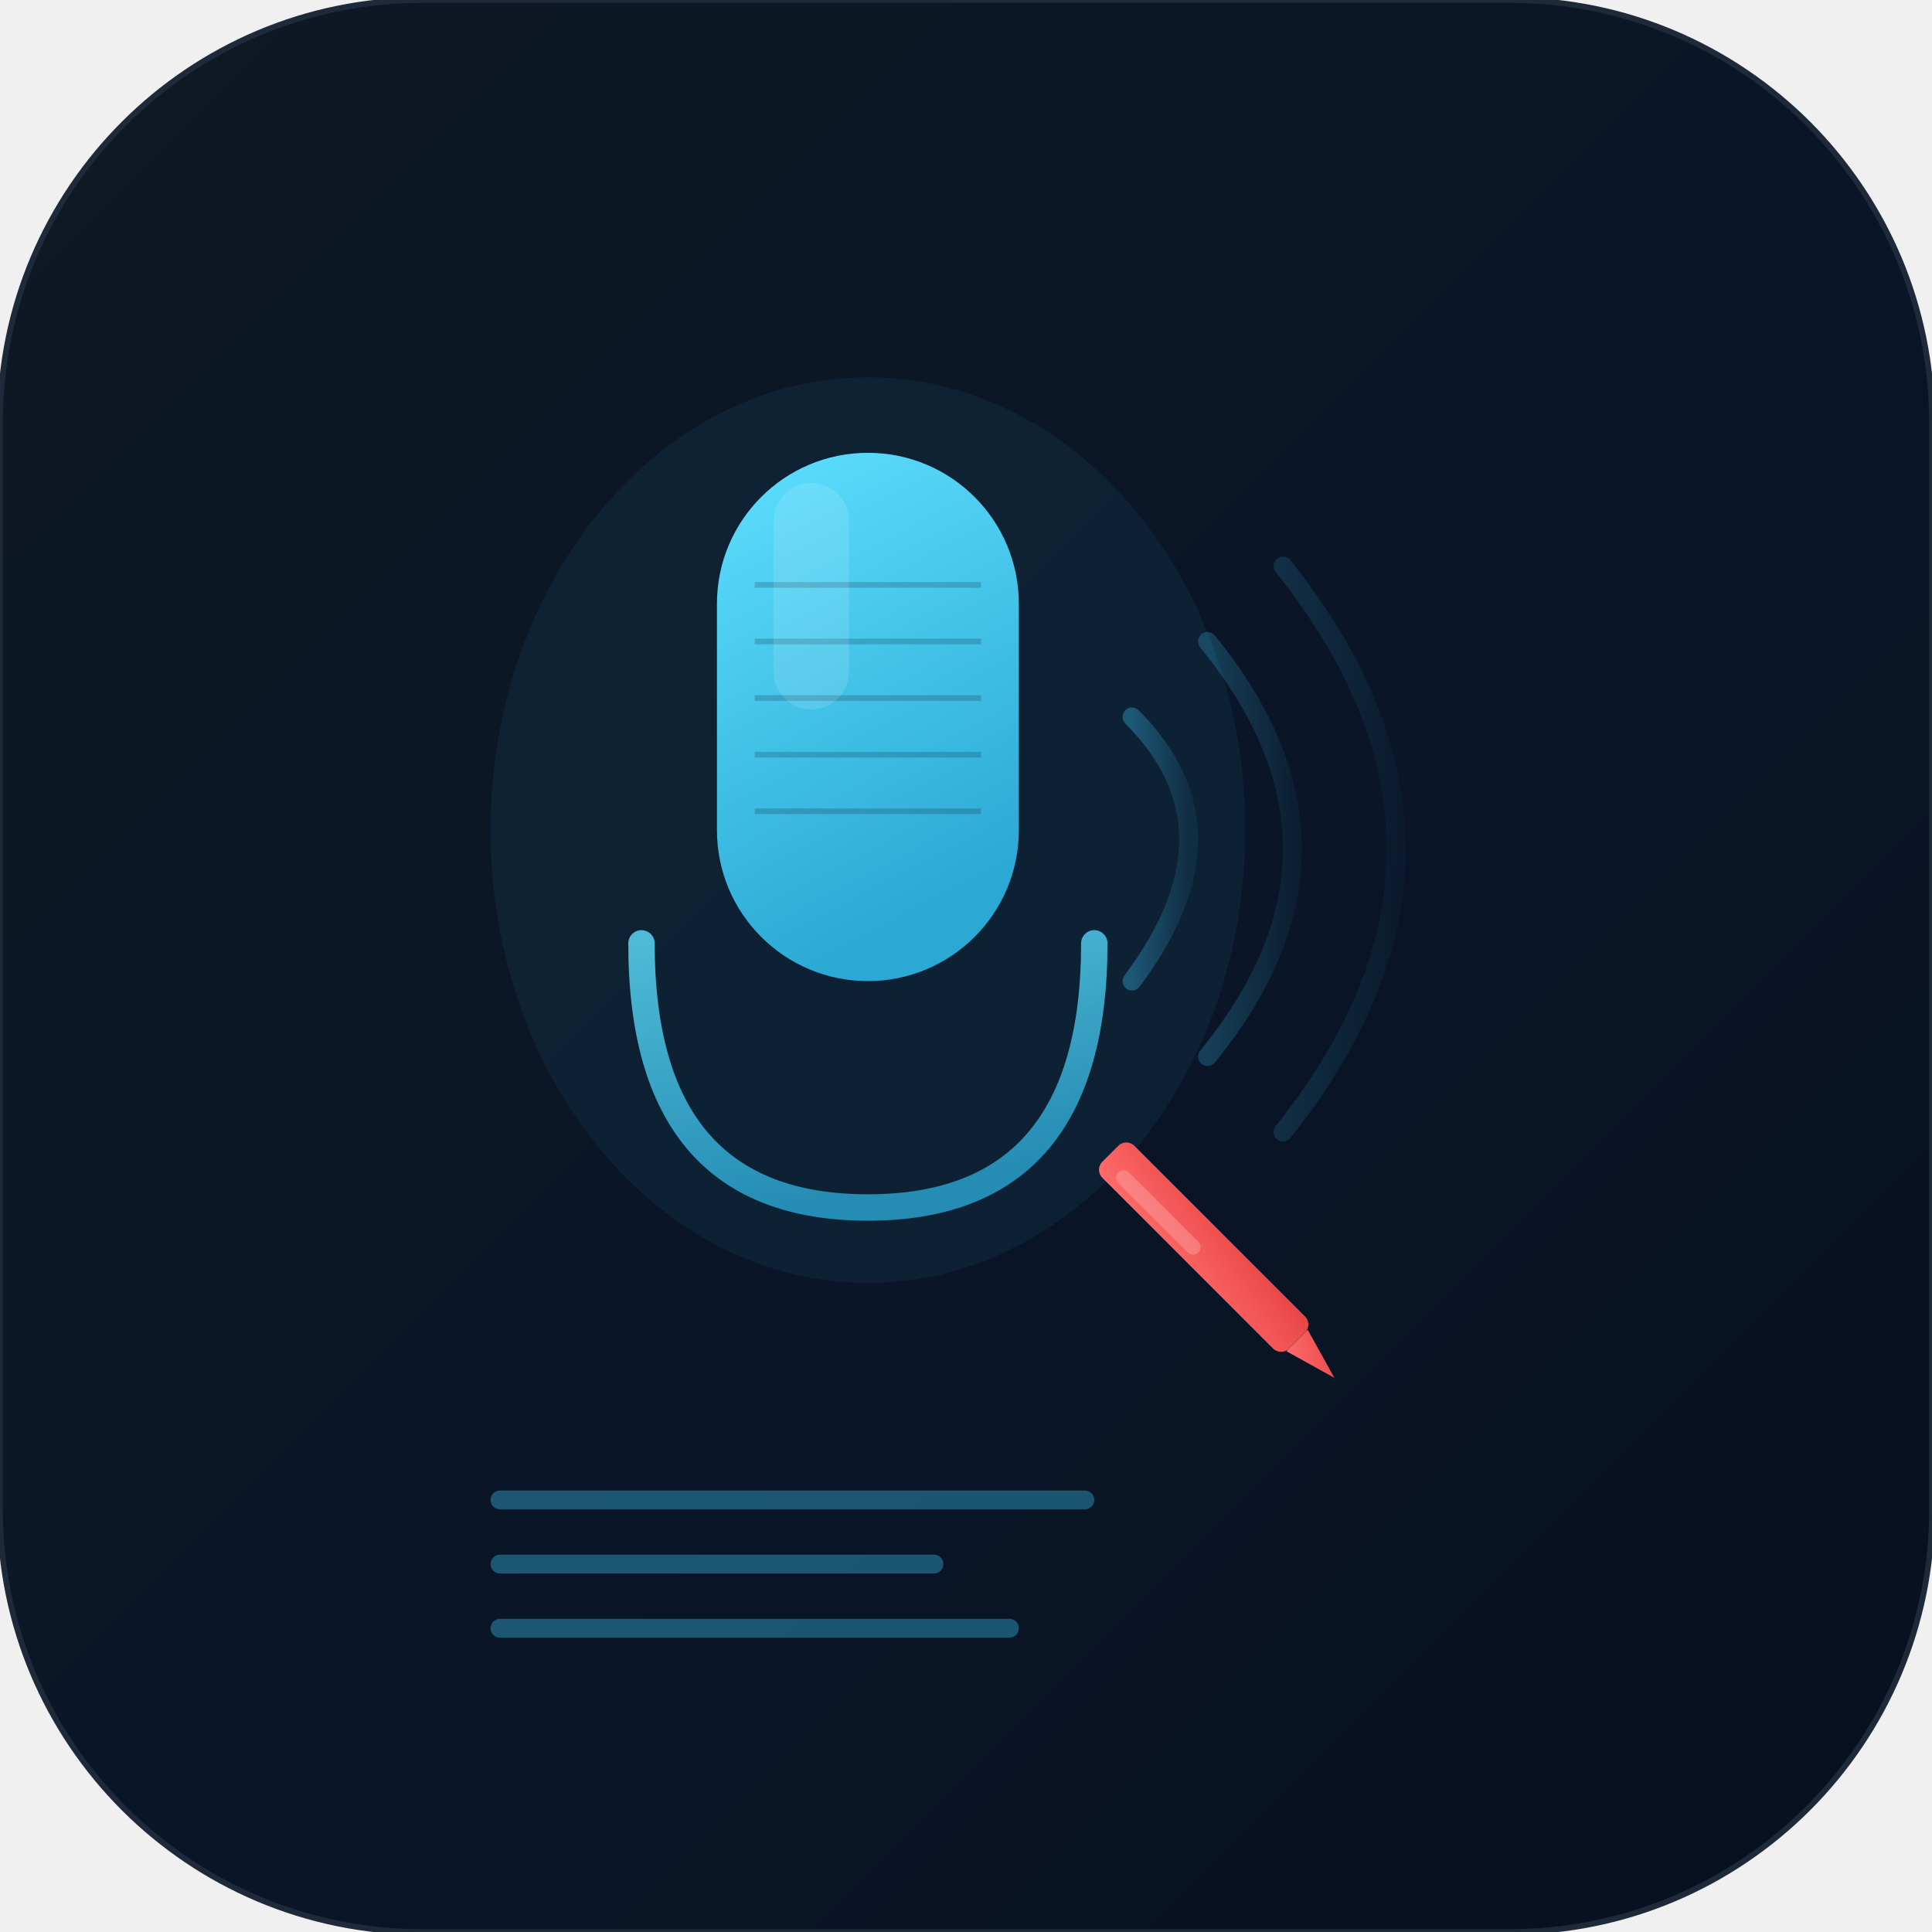
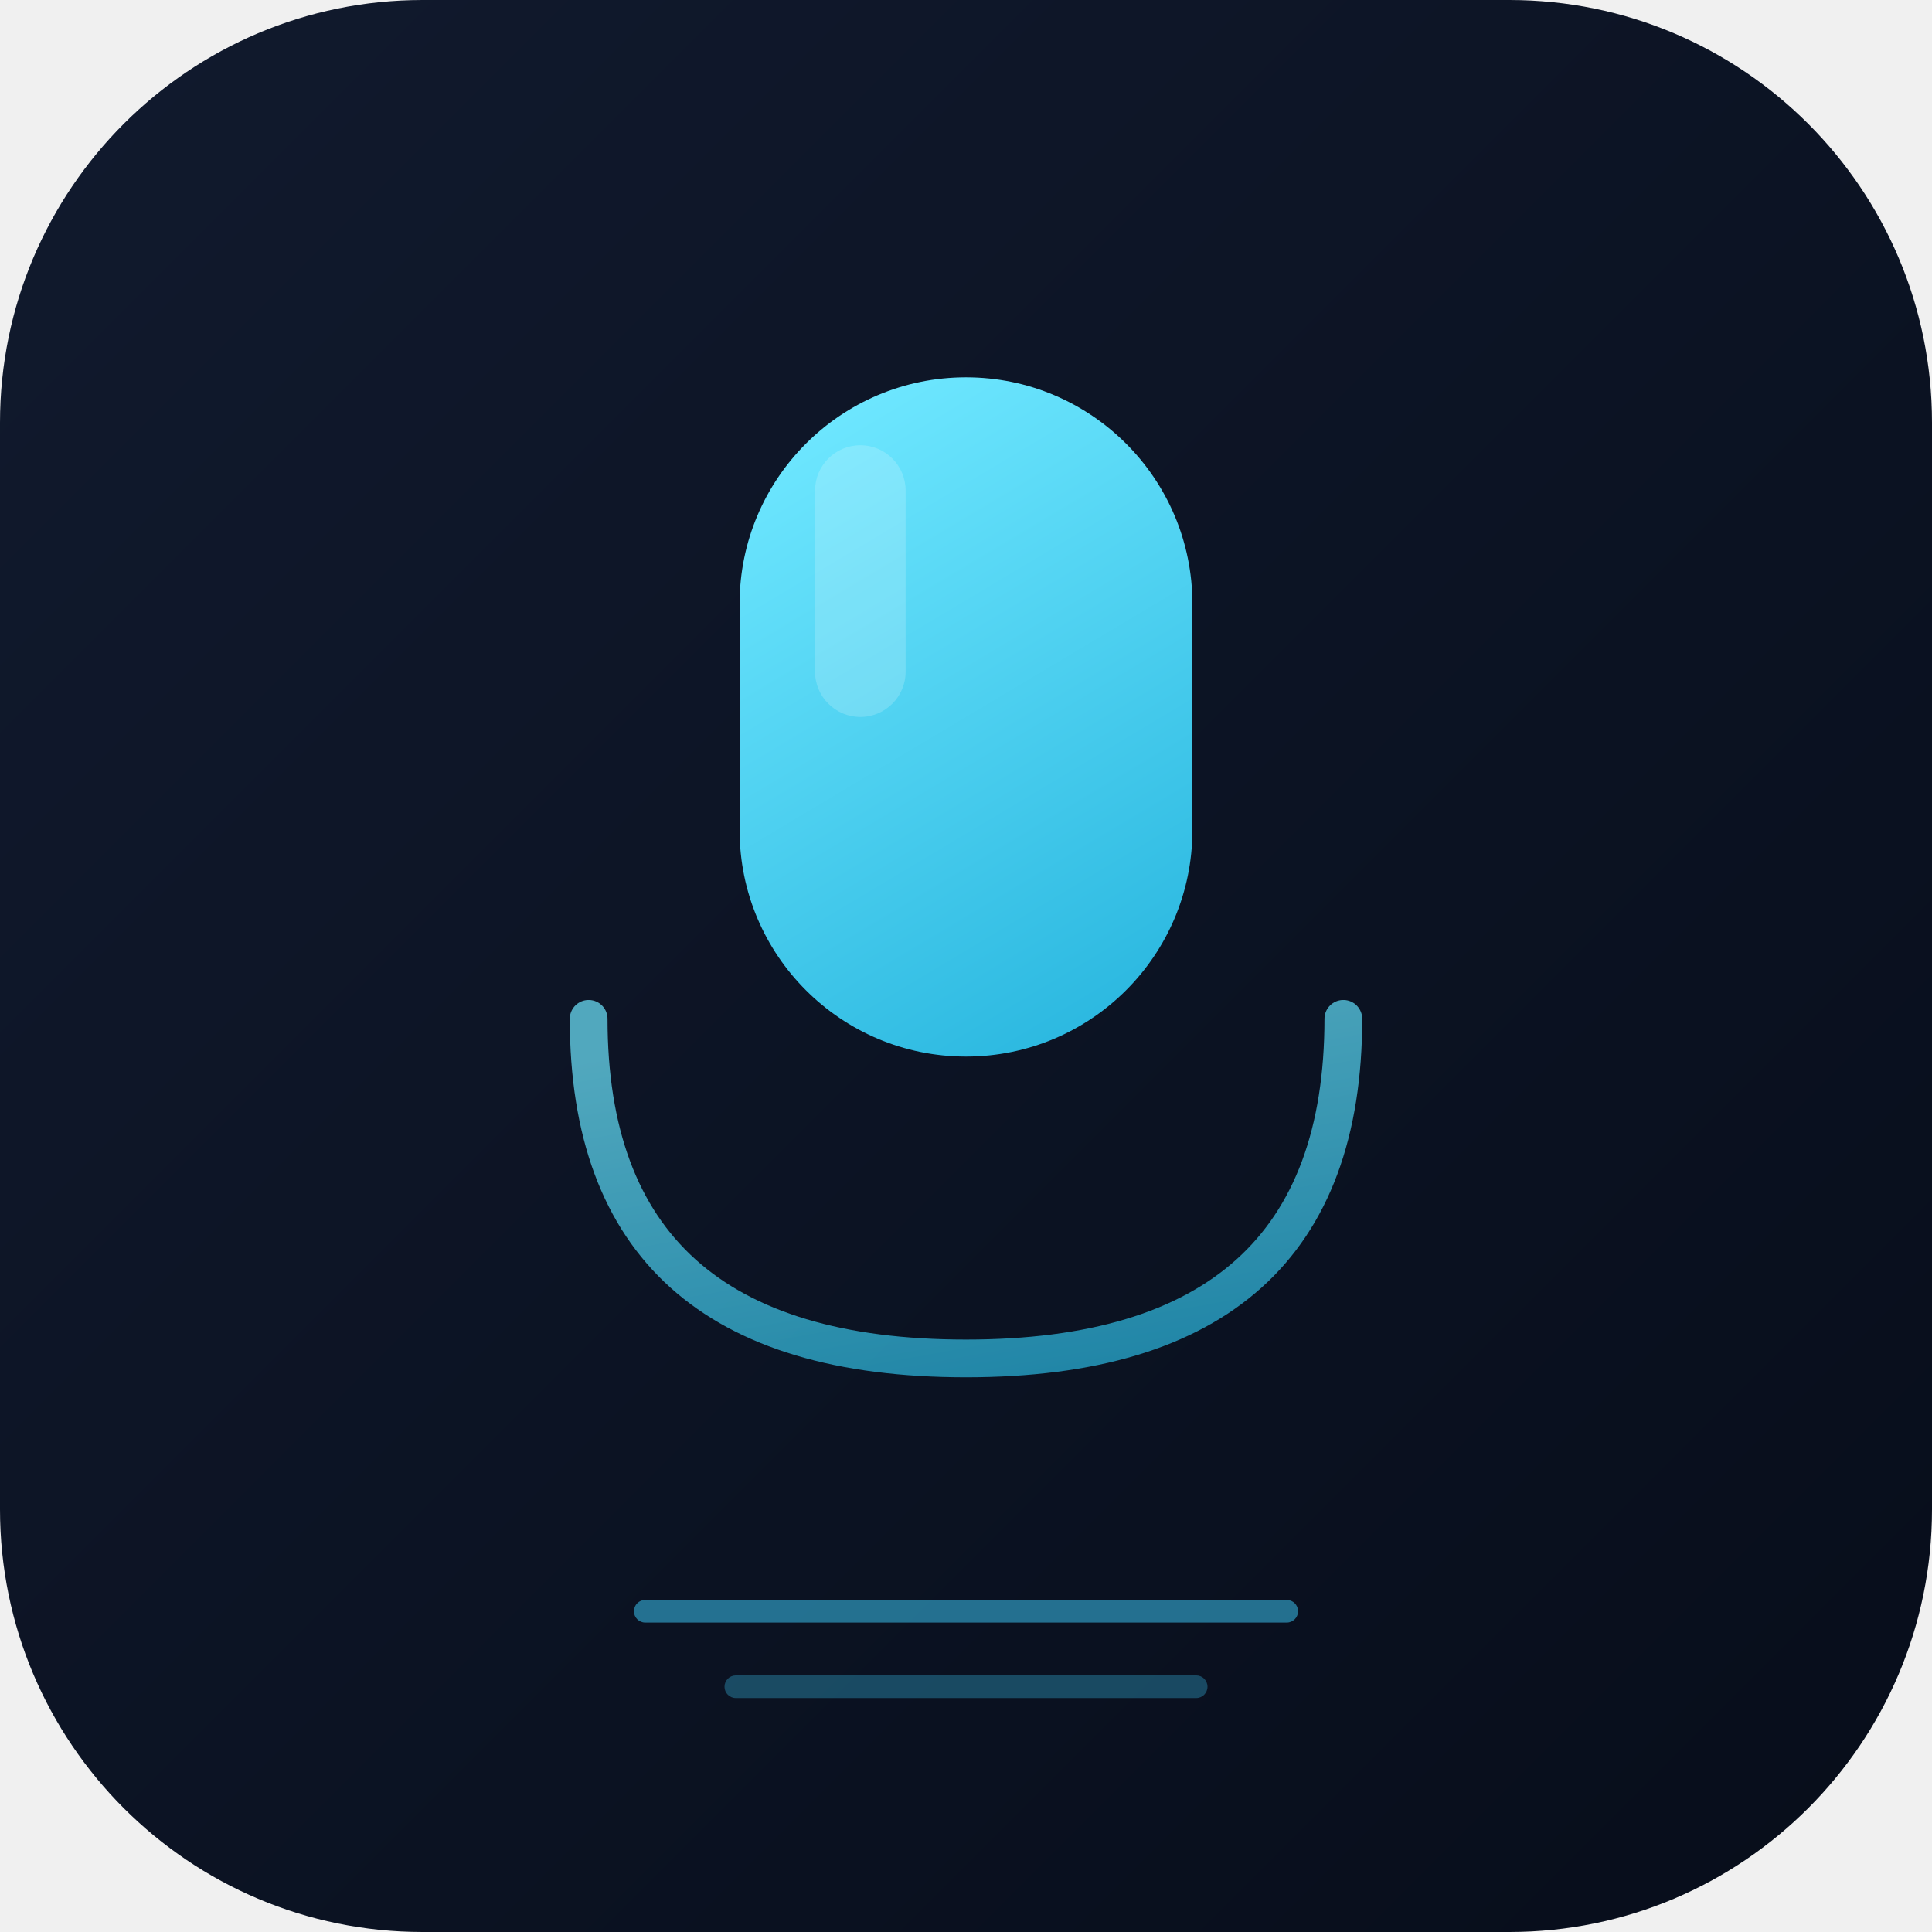
<svg xmlns="http://www.w3.org/2000/svg" viewBox="0 0 512 512">
  <defs>
-     <linearGradient id="bg-grad" x1="0" y1="0" x2="1" y2="1">
-       <stop offset="0%" stop-color="#0f1923" />
-       <stop offset="50%" stop-color="#0a1628" />
-       <stop offset="100%" stop-color="#071020" />
+     <linearGradient id="bg" x1="0" y1="0" x2="1" y2="1">
+       <stop offset="0%" stop-color="#111a2e" />
+       <stop offset="100%" stop-color="#070d1a" />
    </linearGradient>
-     <linearGradient id="mic-grad" x1="0" y1="0" x2="0.3" y2="1">
-       <stop offset="0%" stop-color="#5ee0ff" />
-       <stop offset="100%" stop-color="#2ba8d4" />
+     <linearGradient id="mic" x1="0.3" y1="0" x2="0.7" y2="1">
+       <stop offset="0%" stop-color="#6ee7ff" />
+       <stop offset="100%" stop-color="#2bb8e0" />
    </linearGradient>
-     <linearGradient id="wave-grad" x1="0" y1="0" x2="1" y2="0">
-       <stop offset="0%" stop-color="#3ecfff" stop-opacity="0.9" />
-       <stop offset="100%" stop-color="#3ecfff" stop-opacity="0.2" />
-     </linearGradient>
-     <linearGradient id="pen-grad" x1="0" y1="0" x2="1" y2="1">
-       <stop offset="0%" stop-color="#ff6b6b" />
-       <stop offset="100%" stop-color="#e84545" />
-     </linearGradient>
-     <filter id="glow-icon">
-       <feGaussianBlur stdDeviation="8" result="blur" />
-       <feMerge>
-         <feMergeNode in="blur" />
-         <feMergeNode in="SourceGraphic" />
-       </feMerge>
-     </filter>
-     <filter id="inner-shadow">
-       <feGaussianBlur in="SourceAlpha" stdDeviation="3" result="blur" />
-       <feOffset dx="0" dy="2" result="offset" />
-       <feComposite in2="SourceAlpha" operator="arithmetic" k2="-1" k3="1" result="shadow" />
-       <feFlood flood-color="#000" flood-opacity="0.25" result="color" />
-       <feComposite in="color" in2="shadow" operator="in" />
-       <feMerge>
-         <feMergeNode in="SourceGraphic" />
-         <feMergeNode />
-       </feMerge>
-     </filter>
  </defs>
-   <rect width="512" height="512" rx="112" fill="url(#bg-grad)" />
-   <rect width="512" height="512" rx="112" fill="none" stroke="#1e2a3a" stroke-width="1.5" />
-   <ellipse cx="230" cy="220" rx="100" ry="120" fill="#3ecfff" opacity="0.06" />
-   <g stroke="url(#wave-grad)" stroke-width="5" stroke-linecap="round" fill="none" opacity="0.5">
-     <path d="M 300 190 Q 330 220, 300 260" opacity="0.7" />
-     <path d="M 320 170 Q 365 225, 320 280" opacity="0.5" />
-     <path d="M 340 150 Q 400 225, 340 300" opacity="0.3" />
-   </g>
-   <g filter="inner-shadow">
-     <rect x="190" y="120" width="80" height="140" rx="40" fill="url(#mic-grad)" />
-   </g>
-   <g stroke="#0a1628" stroke-width="1.5" opacity="0.2">
-     <line x1="200" y1="155" x2="260" y2="155" />
-     <line x1="200" y1="170" x2="260" y2="170" />
-     <line x1="200" y1="185" x2="260" y2="185" />
-     <line x1="200" y1="200" x2="260" y2="200" />
-     <line x1="200" y1="215" x2="260" y2="215" />
-   </g>
-   <rect x="205" y="128" width="20" height="60" rx="10" fill="#fff" opacity="0.12" />
-   <path d="M 170 250 Q 170 320, 230 320 Q 290 320, 290 250" stroke="url(#mic-grad)" stroke-width="7" stroke-linecap="round" fill="none" opacity="0.8" />
-   <line x1="230" y1="320" x2="230" y2="370" stroke="url(#mic-grad)" stroke-width="7" stroke-linecap="round" opacity="0.8" />
-   <g transform="translate(290, 310) rotate(-45)">
-     <rect x="0" y="0" width="12" height="70" rx="3" fill="url(#pen-grad)" filter="glow-icon" />
-     <polygon points="2,70 10,70 6,84" fill="url(#pen-grad)" />
-     <rect x="2" y="5" width="4" height="30" rx="2" fill="#fff" opacity="0.2" />
-   </g>
-   <g opacity="0.35">
-     <rect x="130" y="395" width="160" height="5" rx="2.5" fill="#3ecfff" />
-     <rect x="130" y="412" width="120" height="5" rx="2.5" fill="#3ecfff" />
-     <rect x="130" y="429" width="140" height="5" rx="2.5" fill="#3ecfff" />
-   </g>
+   <rect width="512" height="512" rx="112" fill="url(#bg)" />
+   <rect x="196" y="100" width="120" height="180" rx="60" fill="url(#mic)" />
+   <rect x="216" y="118" width="24" height="72" rx="12" fill="#fff" opacity="0.18" />
+   <path d="M 156 270 Q 156 360, 256 360 Q 356 360, 356 270" stroke="url(#mic)" stroke-width="10" stroke-linecap="round" fill="none" opacity="0.7" />
+   <line x1="256" y1="360" x2="256" y2="400" stroke="url(#mic)" stroke-width="10" stroke-linecap="round" opacity="0.7" />
+   <rect x="168" y="424" width="176" height="6" rx="3" fill="#3ecfff" opacity="0.5" />
+   <rect x="192" y="444" width="128" height="6" rx="3" fill="#3ecfff" opacity="0.3" />
</svg>
